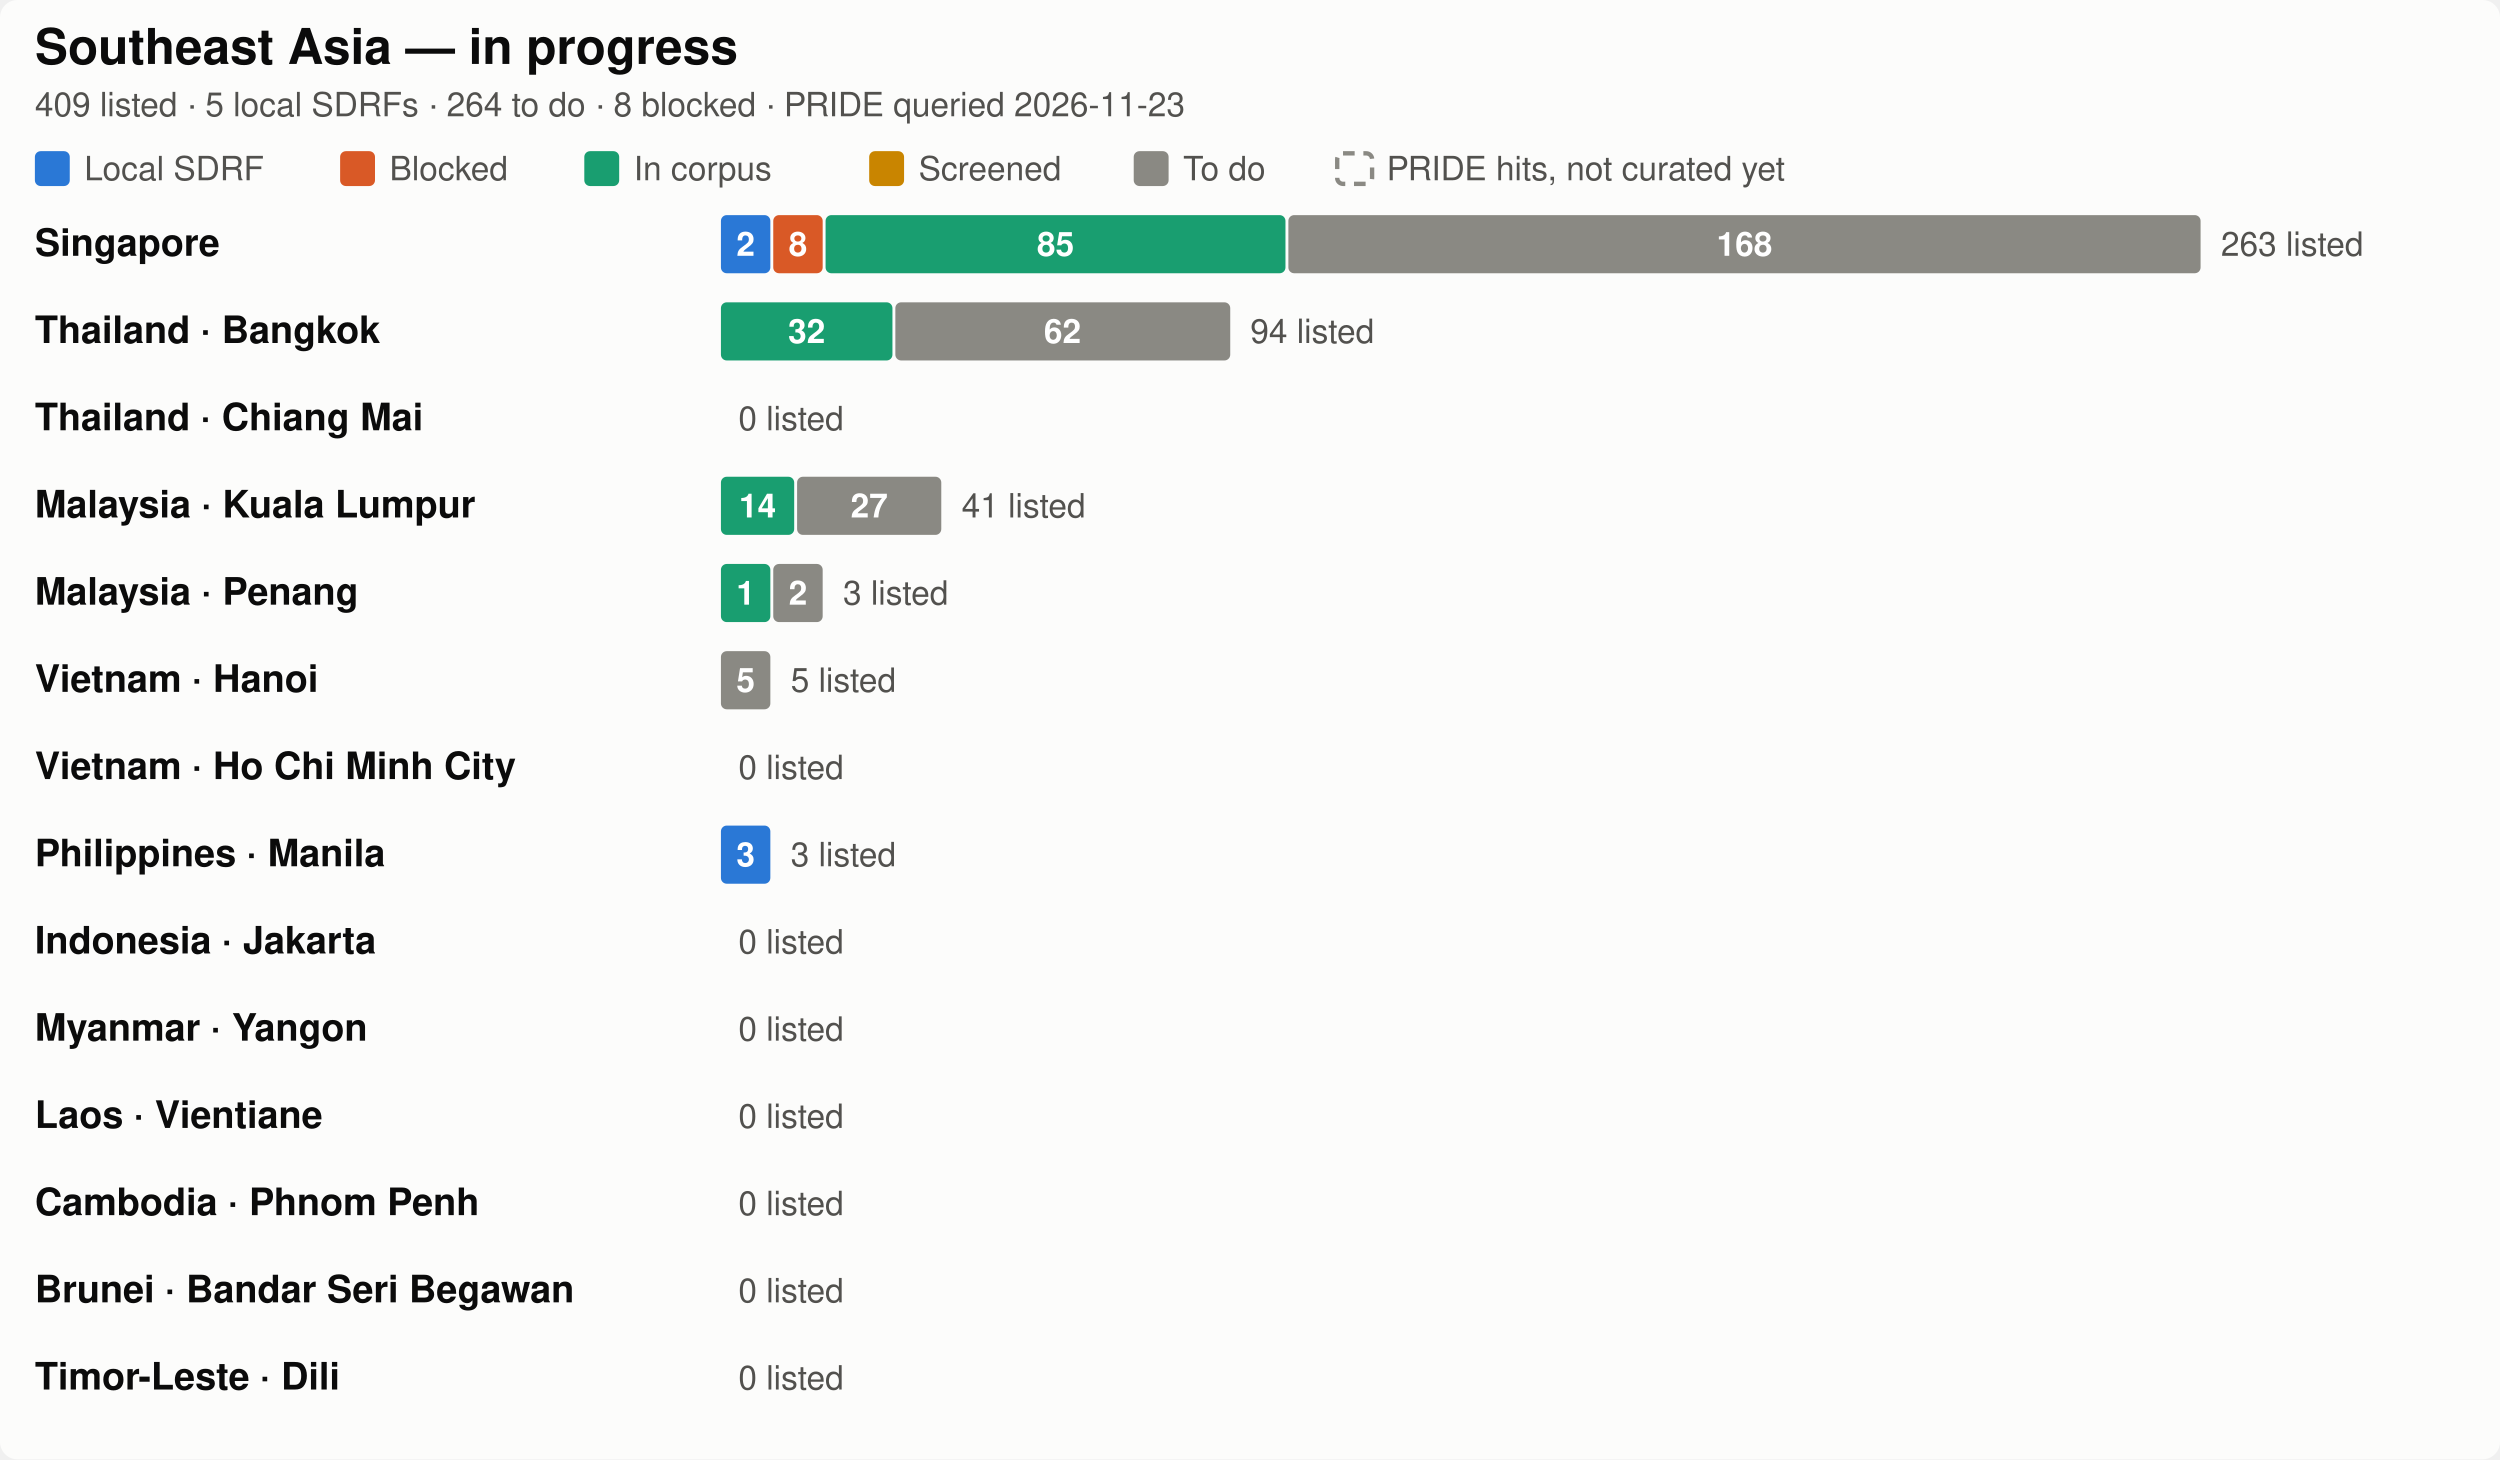
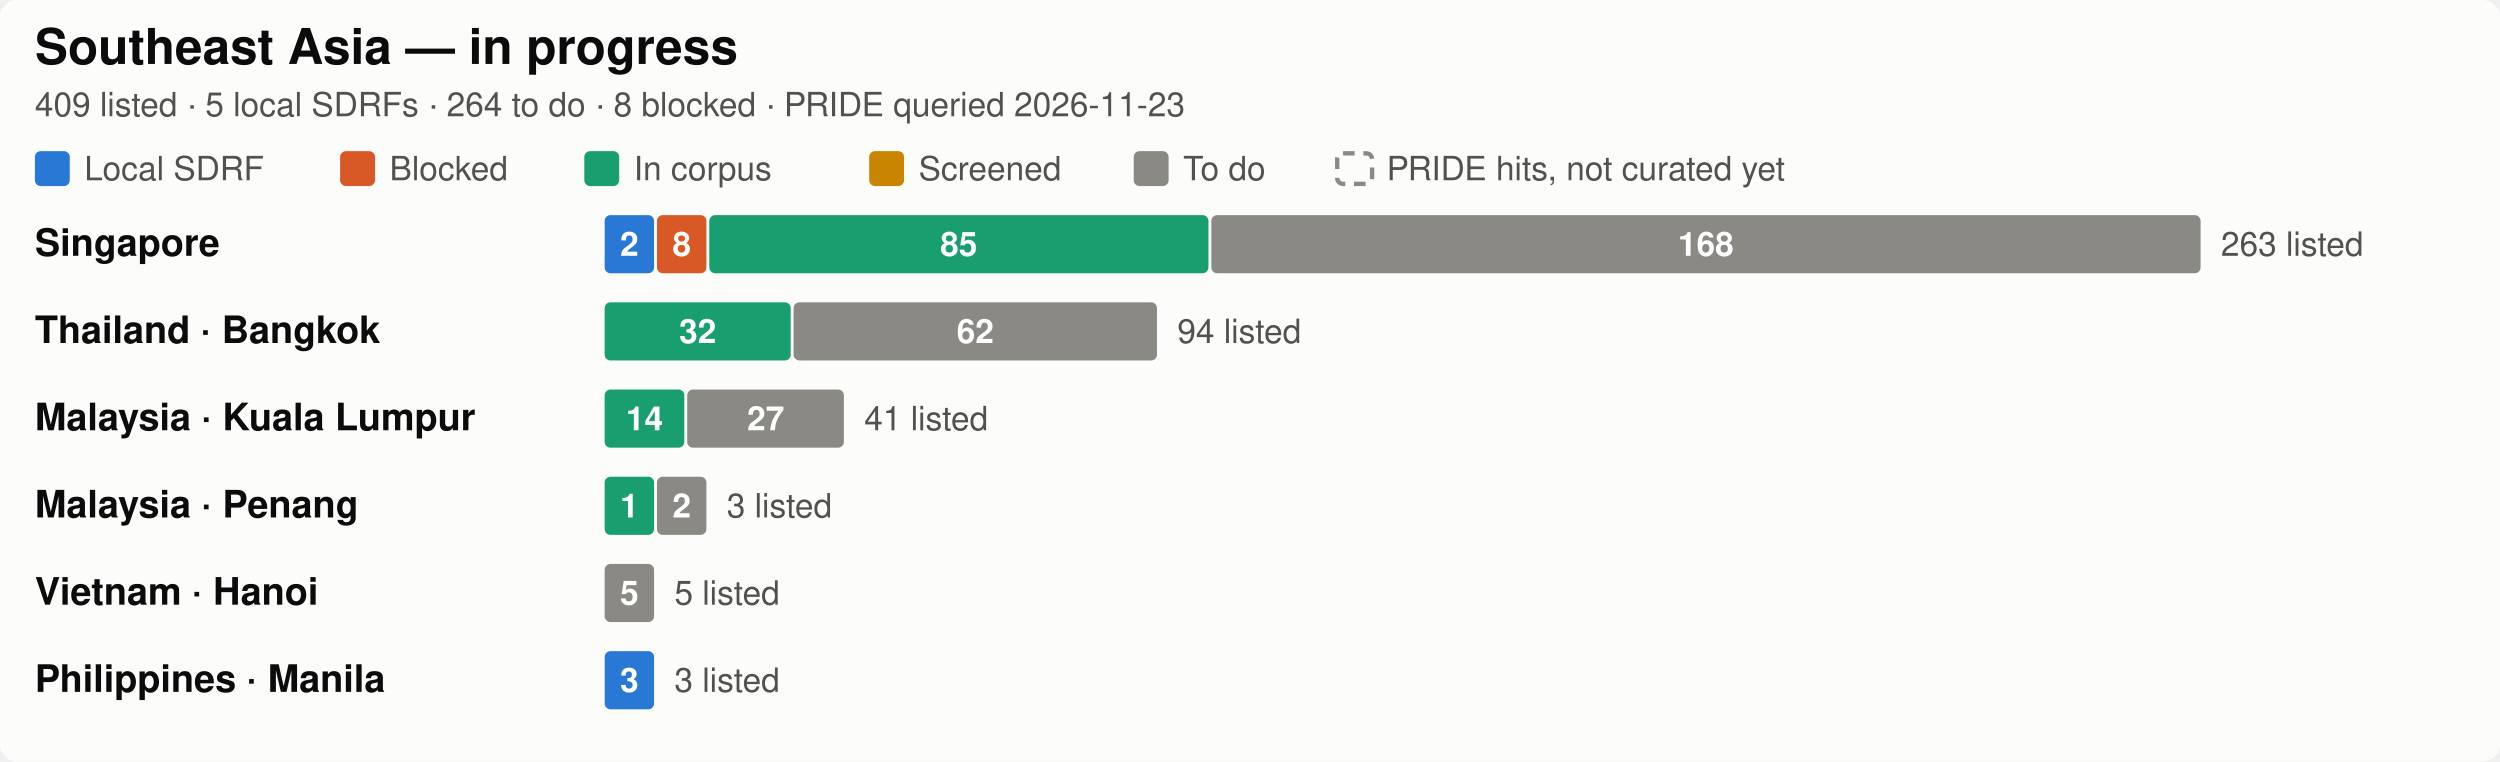
- <svg xmlns="http://www.w3.org/2000/svg" width="860" height="502" viewBox="0 0 860 502" role="img" aria-label="Southeast Asia SDRF progress by city">
+ <svg xmlns="http://www.w3.org/2000/svg" width="860" height="262" viewBox="0 0 860 262" role="img" aria-label="Southeast Asia SDRF progress by city">
  <style>
  .bg { fill: #fcfcfb; }
  .title { fill: #0b0b0b; font-size: 17px; font-weight: 600; }
  .city { fill: #0b0b0b; font-size: 13px; font-weight: 600; }
  .sub, .legend, .total, .axis { fill: #52514e; font-size: 11.5px; }
  .seg { font-size: 11.5px; font-weight: 600; fill: #ffffff; font-variant-numeric: tabular-nums; }
  .uncurated { fill: none; stroke: #8a8983; stroke-width: 1.5; stroke-dasharray: 4 3; }
  .grid { stroke: #e8e7e2; stroke-width: 1; }
  text { font-family: -apple-system, "Segoe UI", Helvetica, Arial, sans-serif; }
  .c-annotated { fill: #2a78d6; }
  .c-blocked { fill: #d95926; }
  .c-in_corpus { fill: #199e70; }
  .c-screened { fill: #c98500; }
  .c-todo { fill: #8a8983; }

  @media (prefers-color-scheme: dark) {
    .bg { fill: #1a1a19; }
    .title, .city { fill: #ffffff; }
    .sub, .legend, .total, .axis { fill: #c3c2b7; }
    .uncurated { stroke: #8f8e86; }
    .grid { stroke: #3a3a37; }
    .c-annotated { fill: #3987e5; }
    .c-blocked { fill: #d95926; }
    .c-in_corpus { fill: #199e70; }
    .c-screened { fill: #c98500; }
    .c-todo { fill: #6b6a65; }
  }
</style>
-   <rect class="bg" width="860" height="502" rx="6" />
+   <rect class="bg" width="860" height="262" rx="6" />
  <text class="title" x="12" y="22">Southeast Asia — in progress</text>
  <text class="sub" x="12" y="40">409 listed · 5 local SDRFs · 264 to do · 8 blocked · PRIDE queried 2026-11-23</text>
  <rect class="c-annotated" fill="#2a78d6" x="12" y="52" width="12" height="12" rx="2" />
  <text class="legend" x="29" y="62">Local SDRF</text>
  <rect class="c-blocked" fill="#d95926" x="117" y="52" width="12" height="12" rx="2" />
  <text class="legend" x="134" y="62">Blocked</text>
  <rect class="c-in_corpus" fill="#199e70" x="201" y="52" width="12" height="12" rx="2" />
  <text class="legend" x="218" y="62">In corpus</text>
  <rect class="c-screened" fill="#c98500" x="299" y="52" width="12" height="12" rx="2" />
  <text class="legend" x="316" y="62">Screened</text>
  <rect class="c-todo" fill="#8a8983" x="390" y="52" width="12" height="12" rx="2" />
  <text class="legend" x="407" y="62">To do</text>
  <rect class="uncurated" fill="none" stroke="#8a8983" x="460" y="52.75" width="12" height="10.5" rx="2" />
  <text class="legend" x="477" y="62">PRIDE hits, not curated yet</text>
  <text class="city" x="12" y="88.0">Singapore</text>
-   <rect class="c-annotated" fill="#2a78d6" x="248.0" y="74" width="17.0" height="20" rx="2" />
-   <text class="seg" x="256.5" y="88.0" text-anchor="middle">2</text>
-   <rect class="c-blocked" fill="#d95926" x="266.0" y="74" width="17.0" height="20" rx="2" />
-   <text class="seg" x="274.5" y="88.0" text-anchor="middle">8</text>
-   <rect class="c-in_corpus" fill="#199e70" x="284.0" y="74" width="158.2" height="20" rx="2" />
-   <text class="seg" x="363.1" y="88.0" text-anchor="middle">85</text>
-   <rect class="c-todo" fill="#8a8983" x="443.2" y="74" width="313.8" height="20" rx="2" />
-   <text class="seg" x="600.1" y="88.0" text-anchor="middle">168</text>
+   <rect class="c-annotated" fill="#2a78d6" x="208.0" y="74" width="17.0" height="20" rx="2" />
+   <text class="seg" x="216.5" y="88.0" text-anchor="middle">2</text>
+   <rect class="c-blocked" fill="#d95926" x="226.0" y="74" width="17.0" height="20" rx="2" />
+   <text class="seg" x="234.5" y="88.0" text-anchor="middle">8</text>
+   <rect class="c-in_corpus" fill="#199e70" x="244.0" y="74" width="171.7" height="20" rx="2" />
+   <text class="seg" x="329.8" y="88.0" text-anchor="middle">85</text>
+   <rect class="c-todo" fill="#8a8983" x="416.7" y="74" width="340.3" height="20" rx="2" />
+   <text class="seg" x="586.8" y="88.0" text-anchor="middle">168</text>
  <text class="total" x="764.0" y="88.0">263 listed</text>
  <text class="city" x="12" y="118.0">Thailand · Bangkok</text>
-   <rect class="c-in_corpus" fill="#199e70" x="248.0" y="104" width="59.0" height="20" rx="2" />
-   <text class="seg" x="277.5" y="118.0" text-anchor="middle">32</text>
-   <rect class="c-todo" fill="#8a8983" x="308.0" y="104" width="115.2" height="20" rx="2" />
-   <text class="seg" x="365.5" y="118.0" text-anchor="middle">62</text>
-   <text class="total" x="430.1" y="118.0">94 listed</text>
-   <text class="city" x="12" y="148.0">Thailand · Chiang Mai</text>
-   <text class="total" x="254.0" y="148.0">0 listed</text>
-   <text class="city" x="12" y="178.0">Malaysia · Kuala Lumpur</text>
-   <rect class="c-in_corpus" fill="#199e70" x="248.0" y="164" width="25.2" height="20" rx="2" />
-   <text class="seg" x="260.6" y="178.0" text-anchor="middle">14</text>
-   <rect class="c-todo" fill="#8a8983" x="274.2" y="164" width="49.6" height="20" rx="2" />
-   <text class="seg" x="299.0" y="178.0" text-anchor="middle">27</text>
-   <text class="total" x="330.8" y="178.0">41 listed</text>
-   <text class="city" x="12" y="208.0">Malaysia · Penang</text>
-   <rect class="c-in_corpus" fill="#199e70" x="248.0" y="194" width="17.0" height="20" rx="2" />
-   <text class="seg" x="256.5" y="208.0" text-anchor="middle">1</text>
-   <rect class="c-todo" fill="#8a8983" x="266.0" y="194" width="17.0" height="20" rx="2" />
-   <text class="seg" x="274.5" y="208.0" text-anchor="middle">2</text>
-   <text class="total" x="290.0" y="208.0">3 listed</text>
-   <text class="city" x="12" y="238.0">Vietnam · Hanoi</text>
-   <rect class="c-todo" fill="#8a8983" x="248.0" y="224" width="17.0" height="20" rx="2" />
-   <text class="seg" x="256.5" y="238.0" text-anchor="middle">5</text>
-   <text class="total" x="272.0" y="238.0">5 listed</text>
-   <text class="city" x="12" y="268.0">Vietnam · Ho Chi Minh City</text>
-   <text class="total" x="254.0" y="268.0">0 listed</text>
-   <text class="city" x="12" y="298.0">Philippines · Manila</text>
-   <rect class="c-annotated" fill="#2a78d6" x="248.0" y="284" width="17.0" height="20" rx="2" />
-   <text class="seg" x="256.5" y="298.0" text-anchor="middle">3</text>
-   <text class="total" x="272.0" y="298.0">3 listed</text>
-   <text class="city" x="12" y="328.0">Indonesia · Jakarta</text>
-   <text class="total" x="254.0" y="328.0">0 listed</text>
-   <text class="city" x="12" y="358.0">Myanmar · Yangon</text>
-   <text class="total" x="254.0" y="358.0">0 listed</text>
-   <text class="city" x="12" y="388.0">Laos · Vientiane</text>
-   <text class="total" x="254.0" y="388.0">0 listed</text>
-   <text class="city" x="12" y="418.0">Cambodia · Phnom Penh</text>
-   <text class="total" x="254.0" y="418.0">0 listed</text>
-   <text class="city" x="12" y="448.0">Brunei · Bandar Seri Begawan</text>
-   <text class="total" x="254.0" y="448.0">0 listed</text>
-   <text class="city" x="12" y="478.0">Timor-Leste · Dili</text>
-   <text class="total" x="254.0" y="478.0">0 listed</text>
+   <rect class="c-in_corpus" fill="#199e70" x="208.0" y="104" width="64.0" height="20" rx="2" />
+   <text class="seg" x="240.0" y="118.0" text-anchor="middle">32</text>
+   <rect class="c-todo" fill="#8a8983" x="273.0" y="104" width="125.0" height="20" rx="2" />
+   <text class="seg" x="335.5" y="118.0" text-anchor="middle">62</text>
+   <text class="total" x="405.0" y="118.0">94 listed</text>
+   <text class="city" x="12" y="148.0">Malaysia · Kuala Lumpur</text>
+   <rect class="c-in_corpus" fill="#199e70" x="208.0" y="134" width="27.4" height="20" rx="2" />
+   <text class="seg" x="221.7" y="148.0" text-anchor="middle">14</text>
+   <rect class="c-todo" fill="#8a8983" x="236.4" y="134" width="53.9" height="20" rx="2" />
+   <text class="seg" x="263.4" y="148.0" text-anchor="middle">27</text>
+   <text class="total" x="297.3" y="148.0">41 listed</text>
+   <text class="city" x="12" y="178.0">Malaysia · Penang</text>
+   <rect class="c-in_corpus" fill="#199e70" x="208.0" y="164" width="17.0" height="20" rx="2" />
+   <text class="seg" x="216.5" y="178.0" text-anchor="middle">1</text>
+   <rect class="c-todo" fill="#8a8983" x="226.0" y="164" width="17.0" height="20" rx="2" />
+   <text class="seg" x="234.5" y="178.0" text-anchor="middle">2</text>
+   <text class="total" x="250.0" y="178.0">3 listed</text>
+   <text class="city" x="12" y="208.0">Vietnam · Hanoi</text>
+   <rect class="c-todo" fill="#8a8983" x="208.0" y="194" width="17.0" height="20" rx="2" />
+   <text class="seg" x="216.5" y="208.0" text-anchor="middle">5</text>
+   <text class="total" x="232.0" y="208.0">5 listed</text>
+   <text class="city" x="12" y="238.0">Philippines · Manila</text>
+   <rect class="c-annotated" fill="#2a78d6" x="208.0" y="224" width="17.0" height="20" rx="2" />
+   <text class="seg" x="216.5" y="238.0" text-anchor="middle">3</text>
+   <text class="total" x="232.0" y="238.0">3 listed</text>
</svg>
